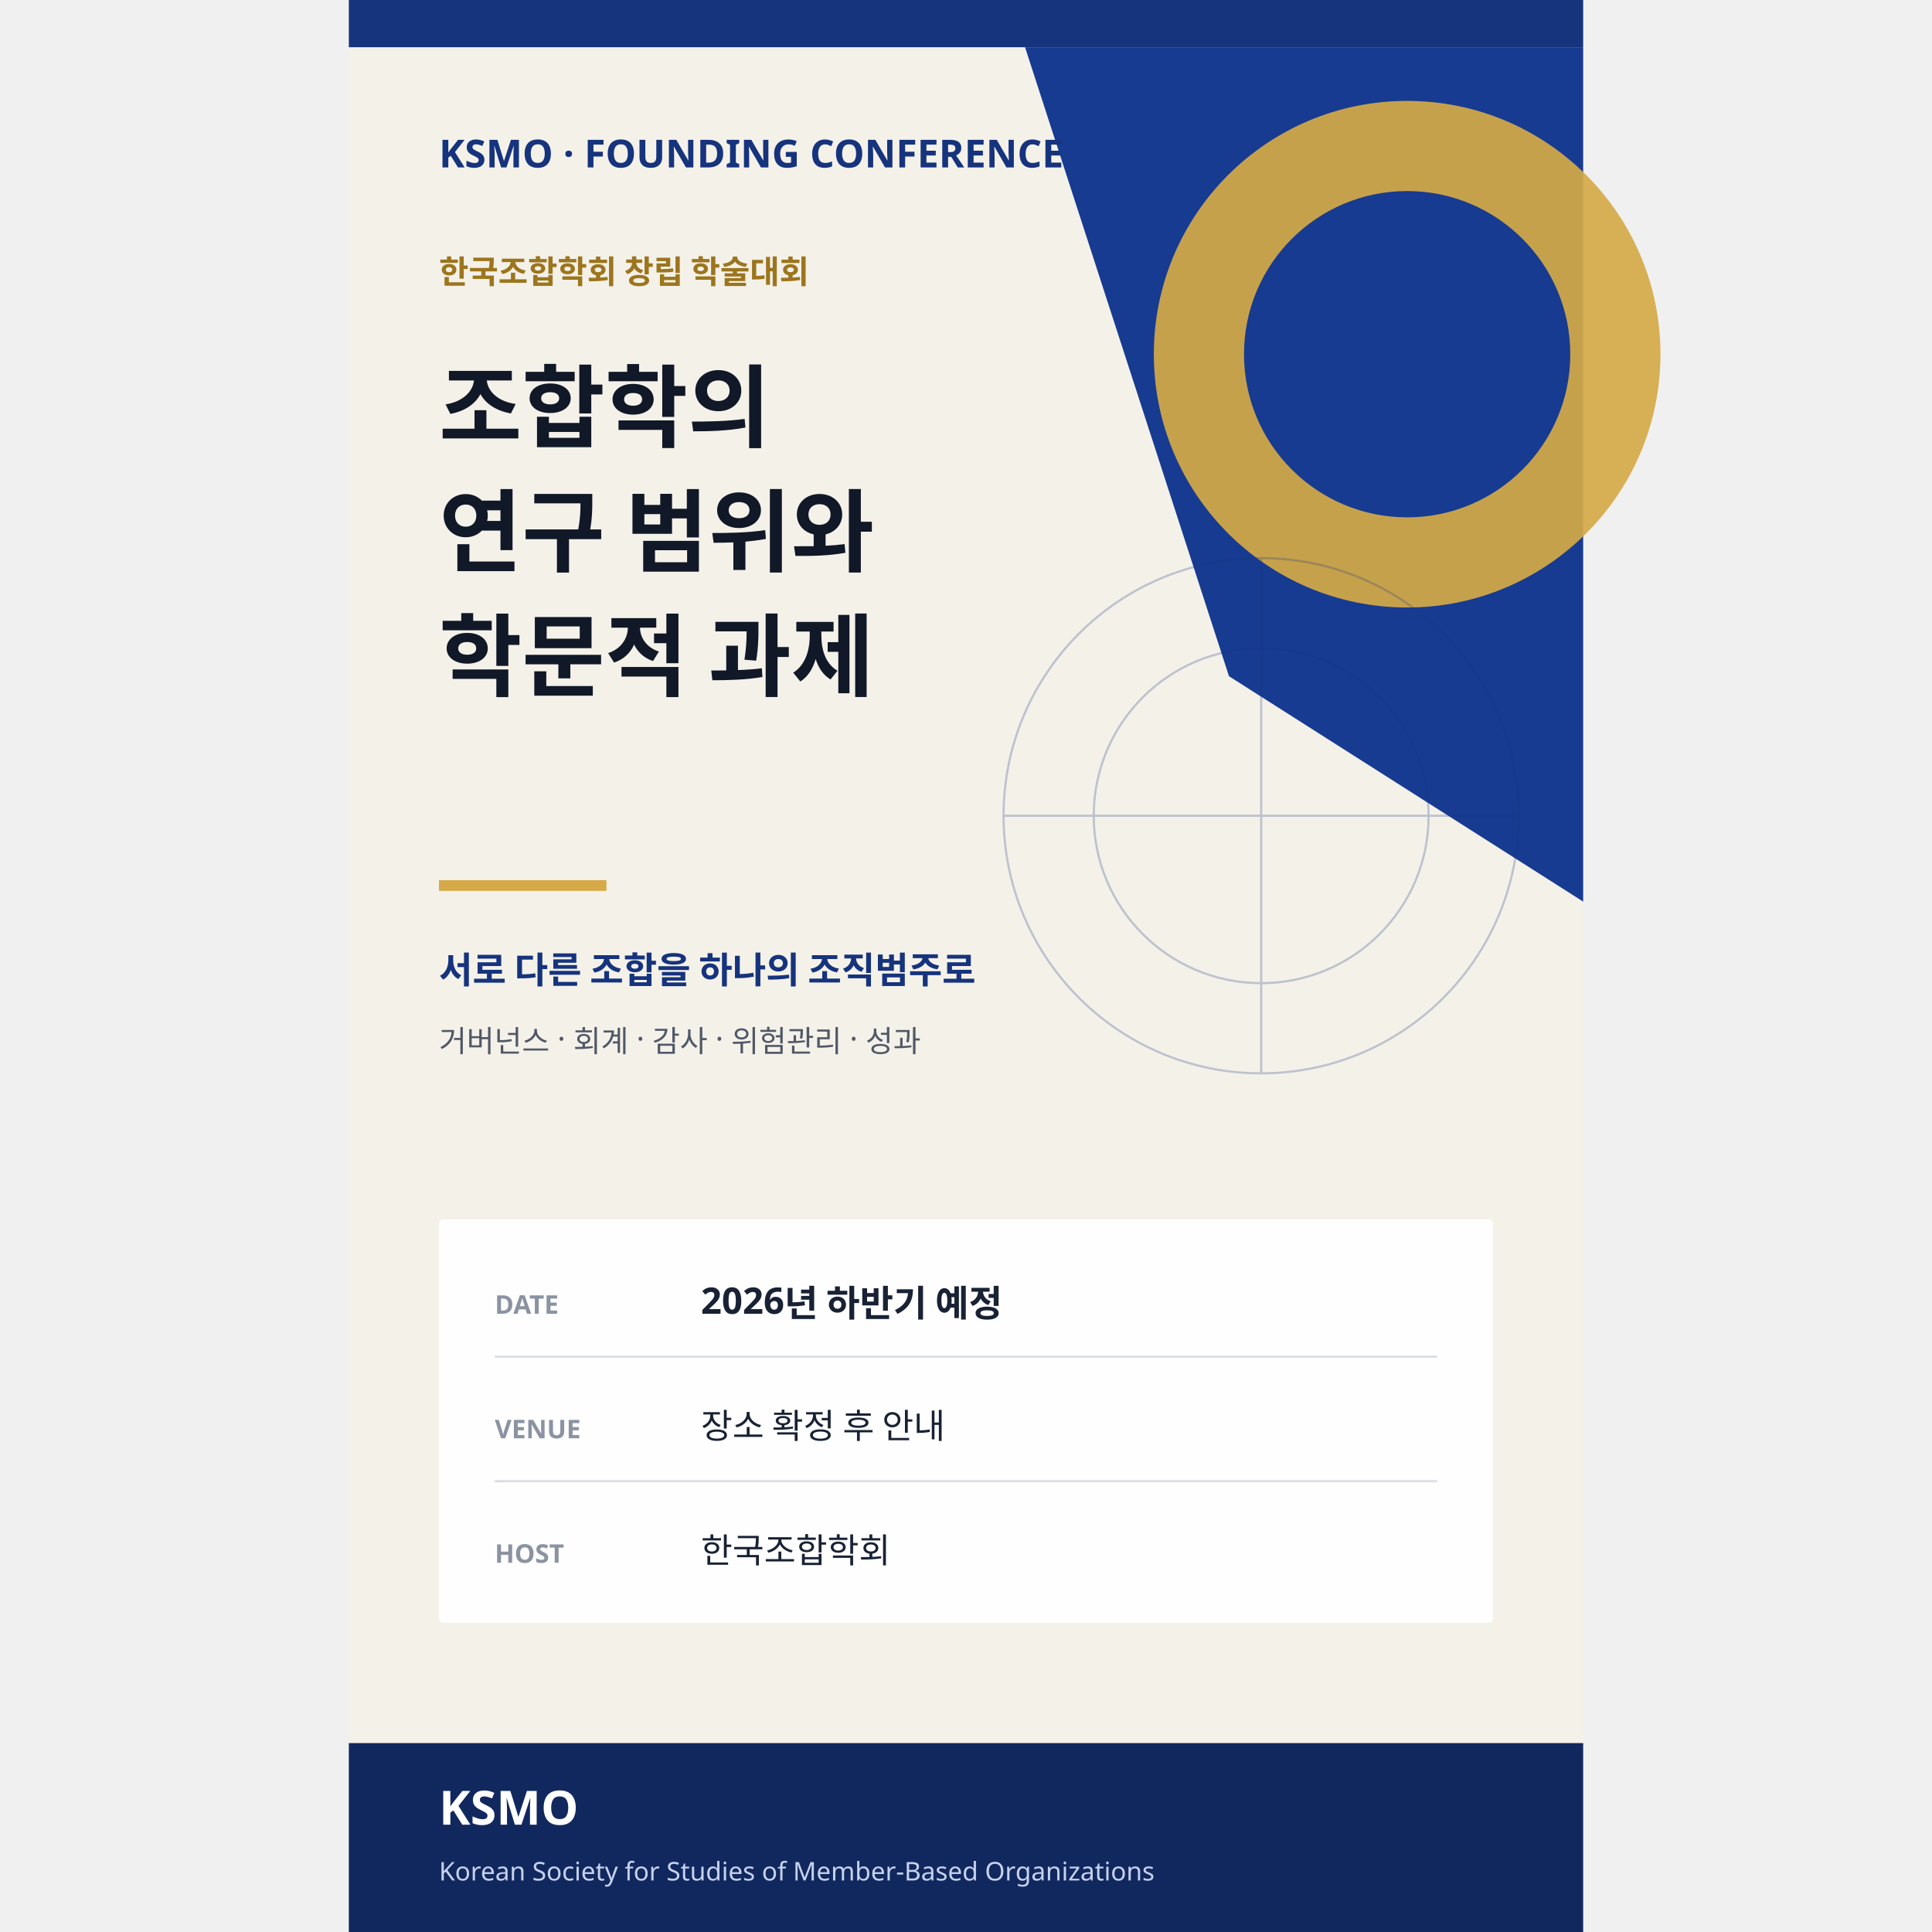
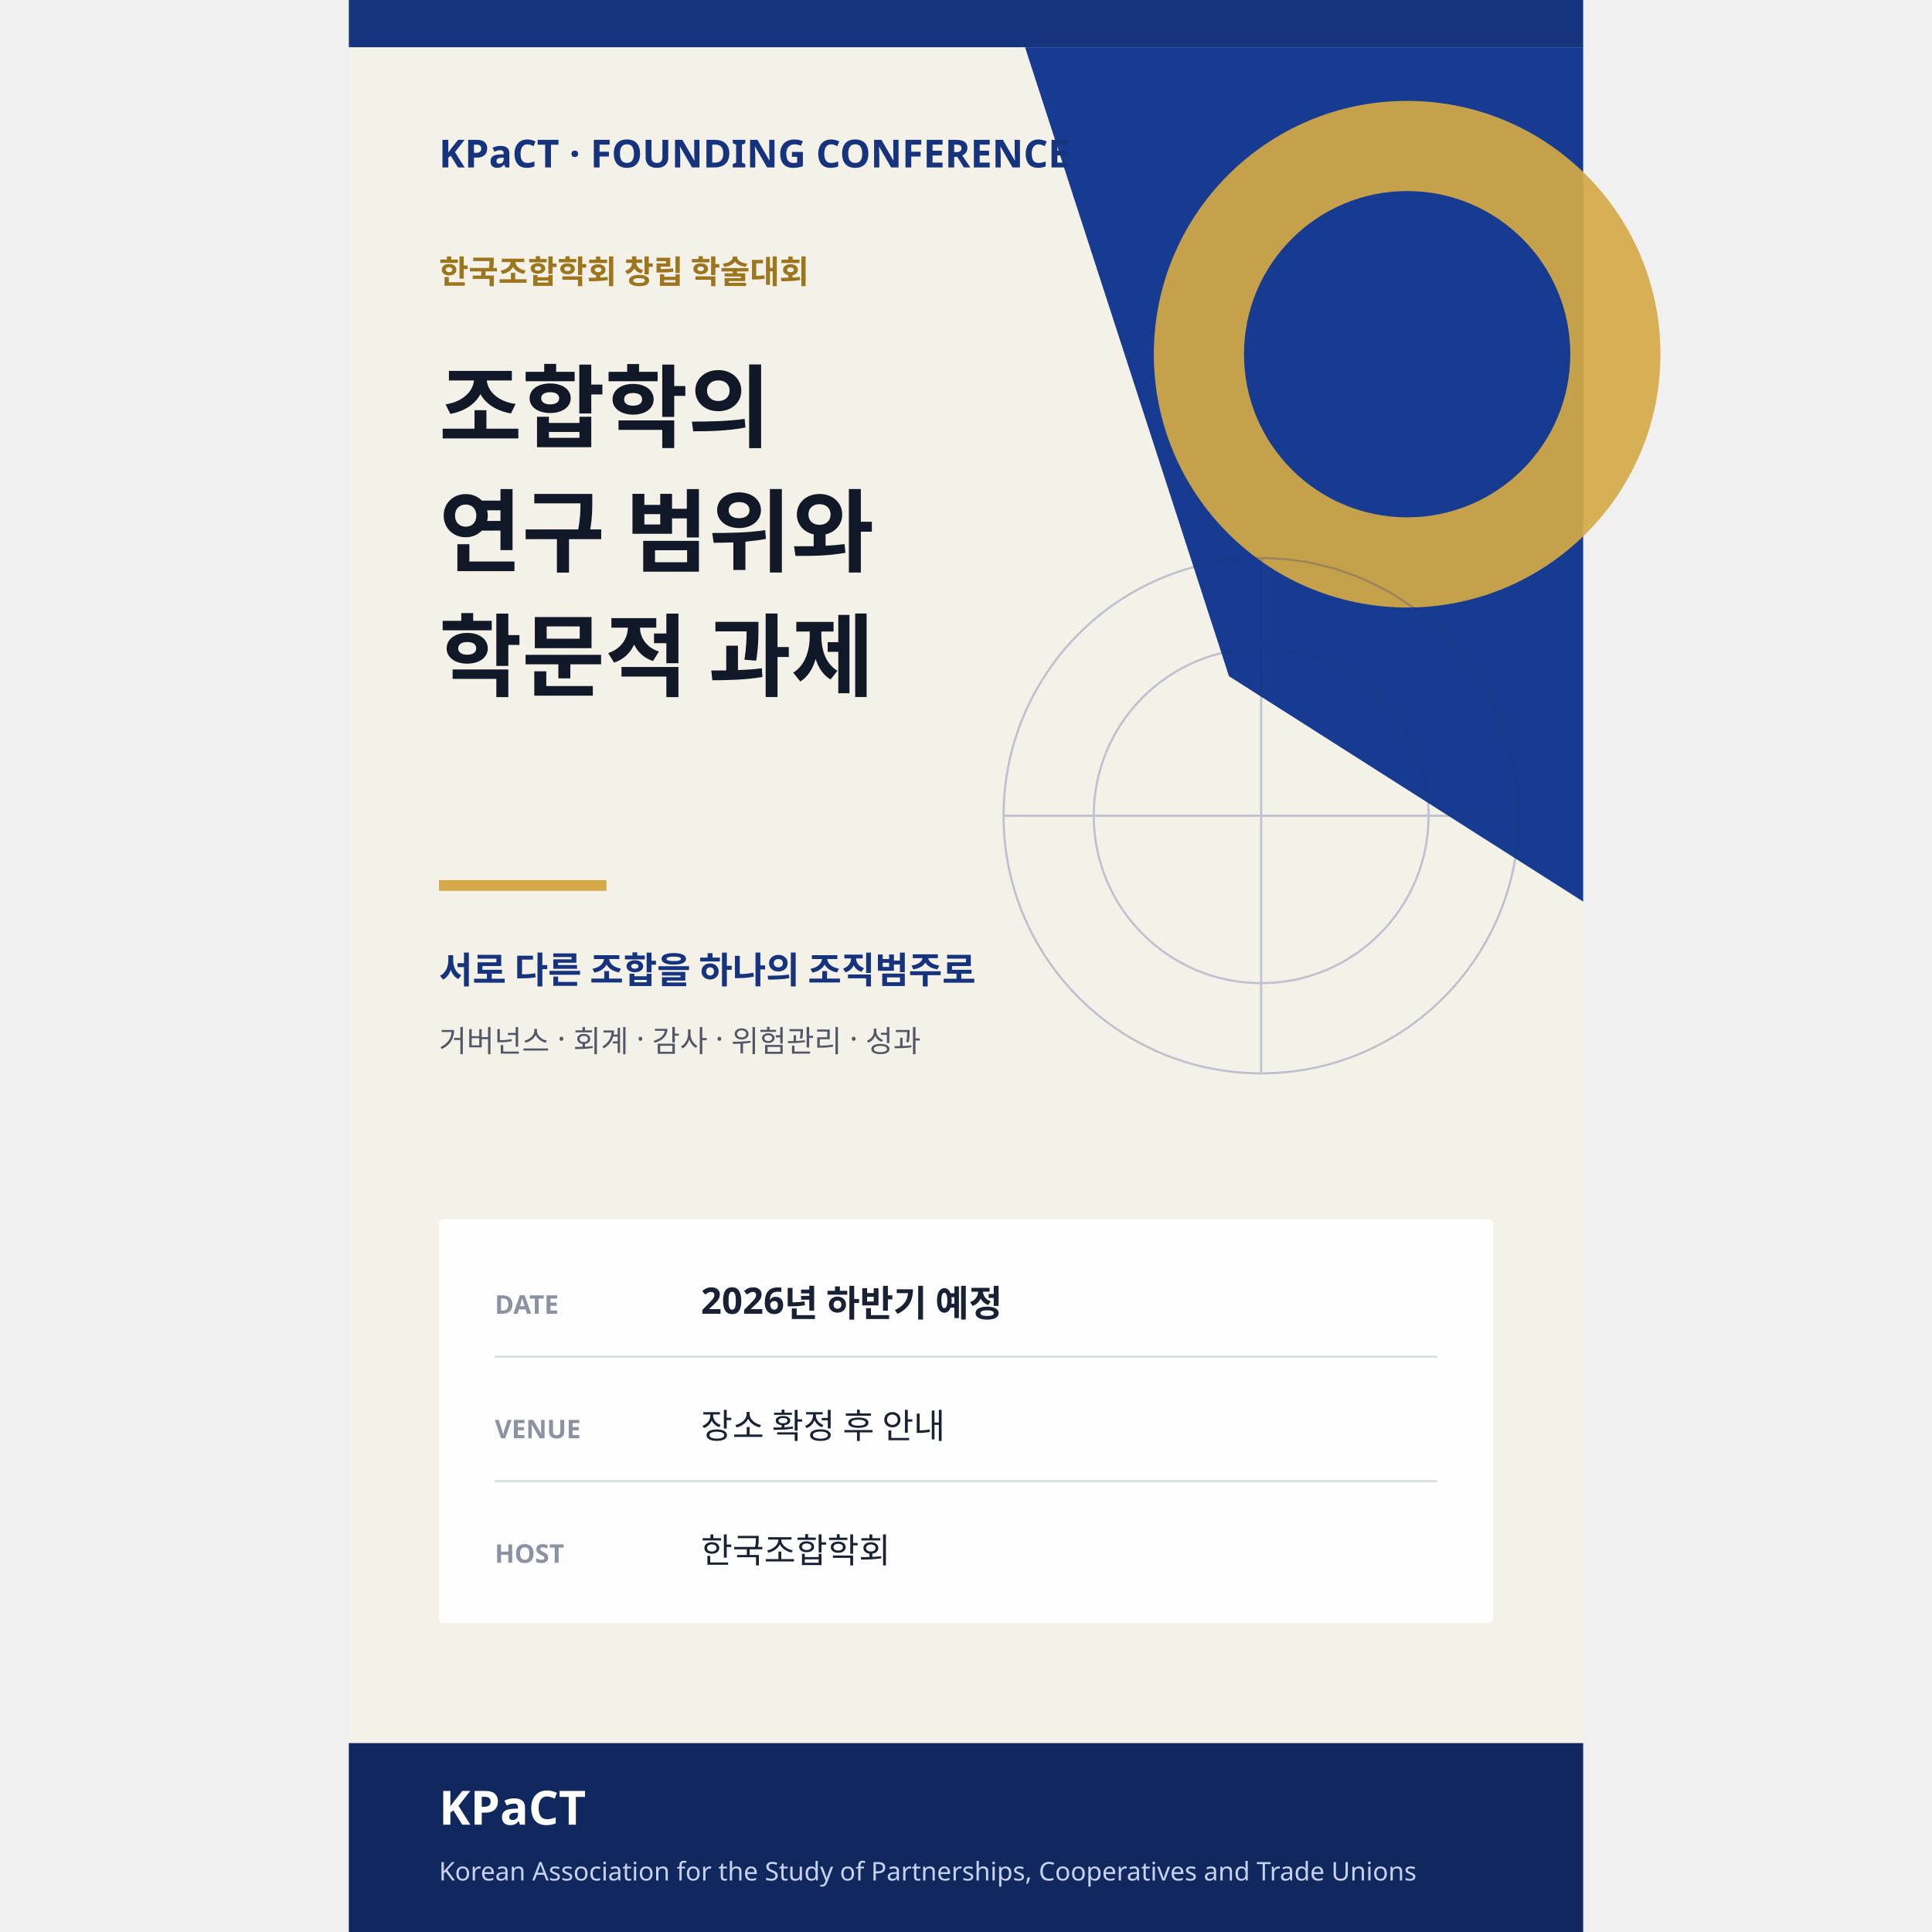
<svg xmlns="http://www.w3.org/2000/svg" width="900" height="900" viewBox="0 0 900 900">
  <g transform="translate(162.5 0)">
    <rect width="575" height="900" fill="#f4f1e9" />
    <rect x="0" y="0" width="575" height="22" fill="#16337d" />
    <path d="M315 22H575V420L410 315Z" fill="#173b91" />
    <circle cx="493" cy="165" r="118" fill="#d5a947" opacity=".92" />
    <circle cx="493" cy="165" r="76" fill="#173b91" />
    <g fill="none" stroke="#16337d" opacity=".25">
      <circle cx="425" cy="380" r="120" />
      <circle cx="425" cy="380" r="78" />
      <path d="M305 380H545M425 260V500" />
    </g>
-     <text x="42" y="78" font-family="Noto Sans KR,Apple SD Gothic Neo,sans-serif" font-size="18" font-weight="700" fill="#16337d">KSMO · FOUNDING CONFERENCE</text>
+     <text x="42" y="78" font-family="Noto Sans KR,Apple SD Gothic Neo,sans-serif" font-size="18" font-weight="700" fill="#16337d">KPaCT · FOUNDING CONFERENCE</text>
    <text x="42" y="132" font-family="Noto Sans KR,Apple SD Gothic Neo,sans-serif" font-size="15" font-weight="700" fill="#9c751d">한국조합학회 창립 학술대회</text>
    <text x="42" y="205" font-family="Noto Sans KR,Apple SD Gothic Neo,sans-serif" font-size="42" font-weight="800" fill="#111827">
      <tspan x="42">조합학의</tspan>
      <tspan x="42" dy="58">연구 범위와</tspan>
      <tspan x="42" dy="58">학문적 과제</tspan>
    </text>
    <rect x="42" y="410" width="78" height="5" fill="#d5a947" />
    <text x="42" y="458" font-family="Noto Sans KR,Apple SD Gothic Neo,sans-serif" font-size="17" font-weight="700" fill="#16337d">서로 다른 조합을 하나의 조직범주로</text>
    <text x="42" y="490" font-family="Noto Sans KR,Apple SD Gothic Neo,sans-serif" font-size="14" fill="#505867">거버넌스 · 회계 · 감사 · 위험관리 · 성과</text>
    <rect x="42" y="568" width="491" height="188" rx="2" fill="#fff" opacity=".93" />
    <text x="68" y="612" font-family="Noto Sans KR,Apple SD Gothic Neo,sans-serif" font-size="12" font-weight="700" fill="#8b93a2">DATE</text>
    <text x="164" y="612" font-family="Noto Sans KR,Apple SD Gothic Neo,sans-serif" font-size="17" font-weight="700" fill="#182234">2026년 하반기 예정</text>
    <line x1="68" y1="632" x2="507" y2="632" stroke="#d9dde4" />
    <text x="68" y="670" font-family="Noto Sans KR,Apple SD Gothic Neo,sans-serif" font-size="12" font-weight="700" fill="#8b93a2">VENUE</text>
    <text x="164" y="670" font-family="Noto Sans KR,Apple SD Gothic Neo,sans-serif" font-size="16" fill="#182234">장소 확정 후 안내</text>
    <line x1="68" y1="690" x2="507" y2="690" stroke="#d9dde4" />
    <text x="68" y="728" font-family="Noto Sans KR,Apple SD Gothic Neo,sans-serif" font-size="12" font-weight="700" fill="#8b93a2">HOST</text>
    <text x="164" y="728" font-family="Noto Sans KR,Apple SD Gothic Neo,sans-serif" font-size="16" fill="#182234">한국조합학회</text>
    <rect x="0" y="812" width="575" height="88" fill="#11285f" />
-     <text x="42" y="850" font-family="Noto Sans KR,Apple SD Gothic Neo,sans-serif" font-size="22" font-weight="800" fill="#fff">KSMO</text>
-     <text x="42" y="876" font-family="Noto Sans KR,Apple SD Gothic Neo,sans-serif" font-size="12" fill="#c7d2ee">Korean Society for Studies of Member-Based Organizations</text>
+     <text x="42" y="850" font-family="Noto Sans KR,Apple SD Gothic Neo,sans-serif" font-size="22" font-weight="800" fill="#fff">KPaCT</text>
+     <text x="42" y="876" font-family="Noto Sans KR,Apple SD Gothic Neo,sans-serif" font-size="12" fill="#c7d2ee">Korean Association for the Study of Partnerships, Cooperatives and Trade Unions</text>
  </g>
</svg>
